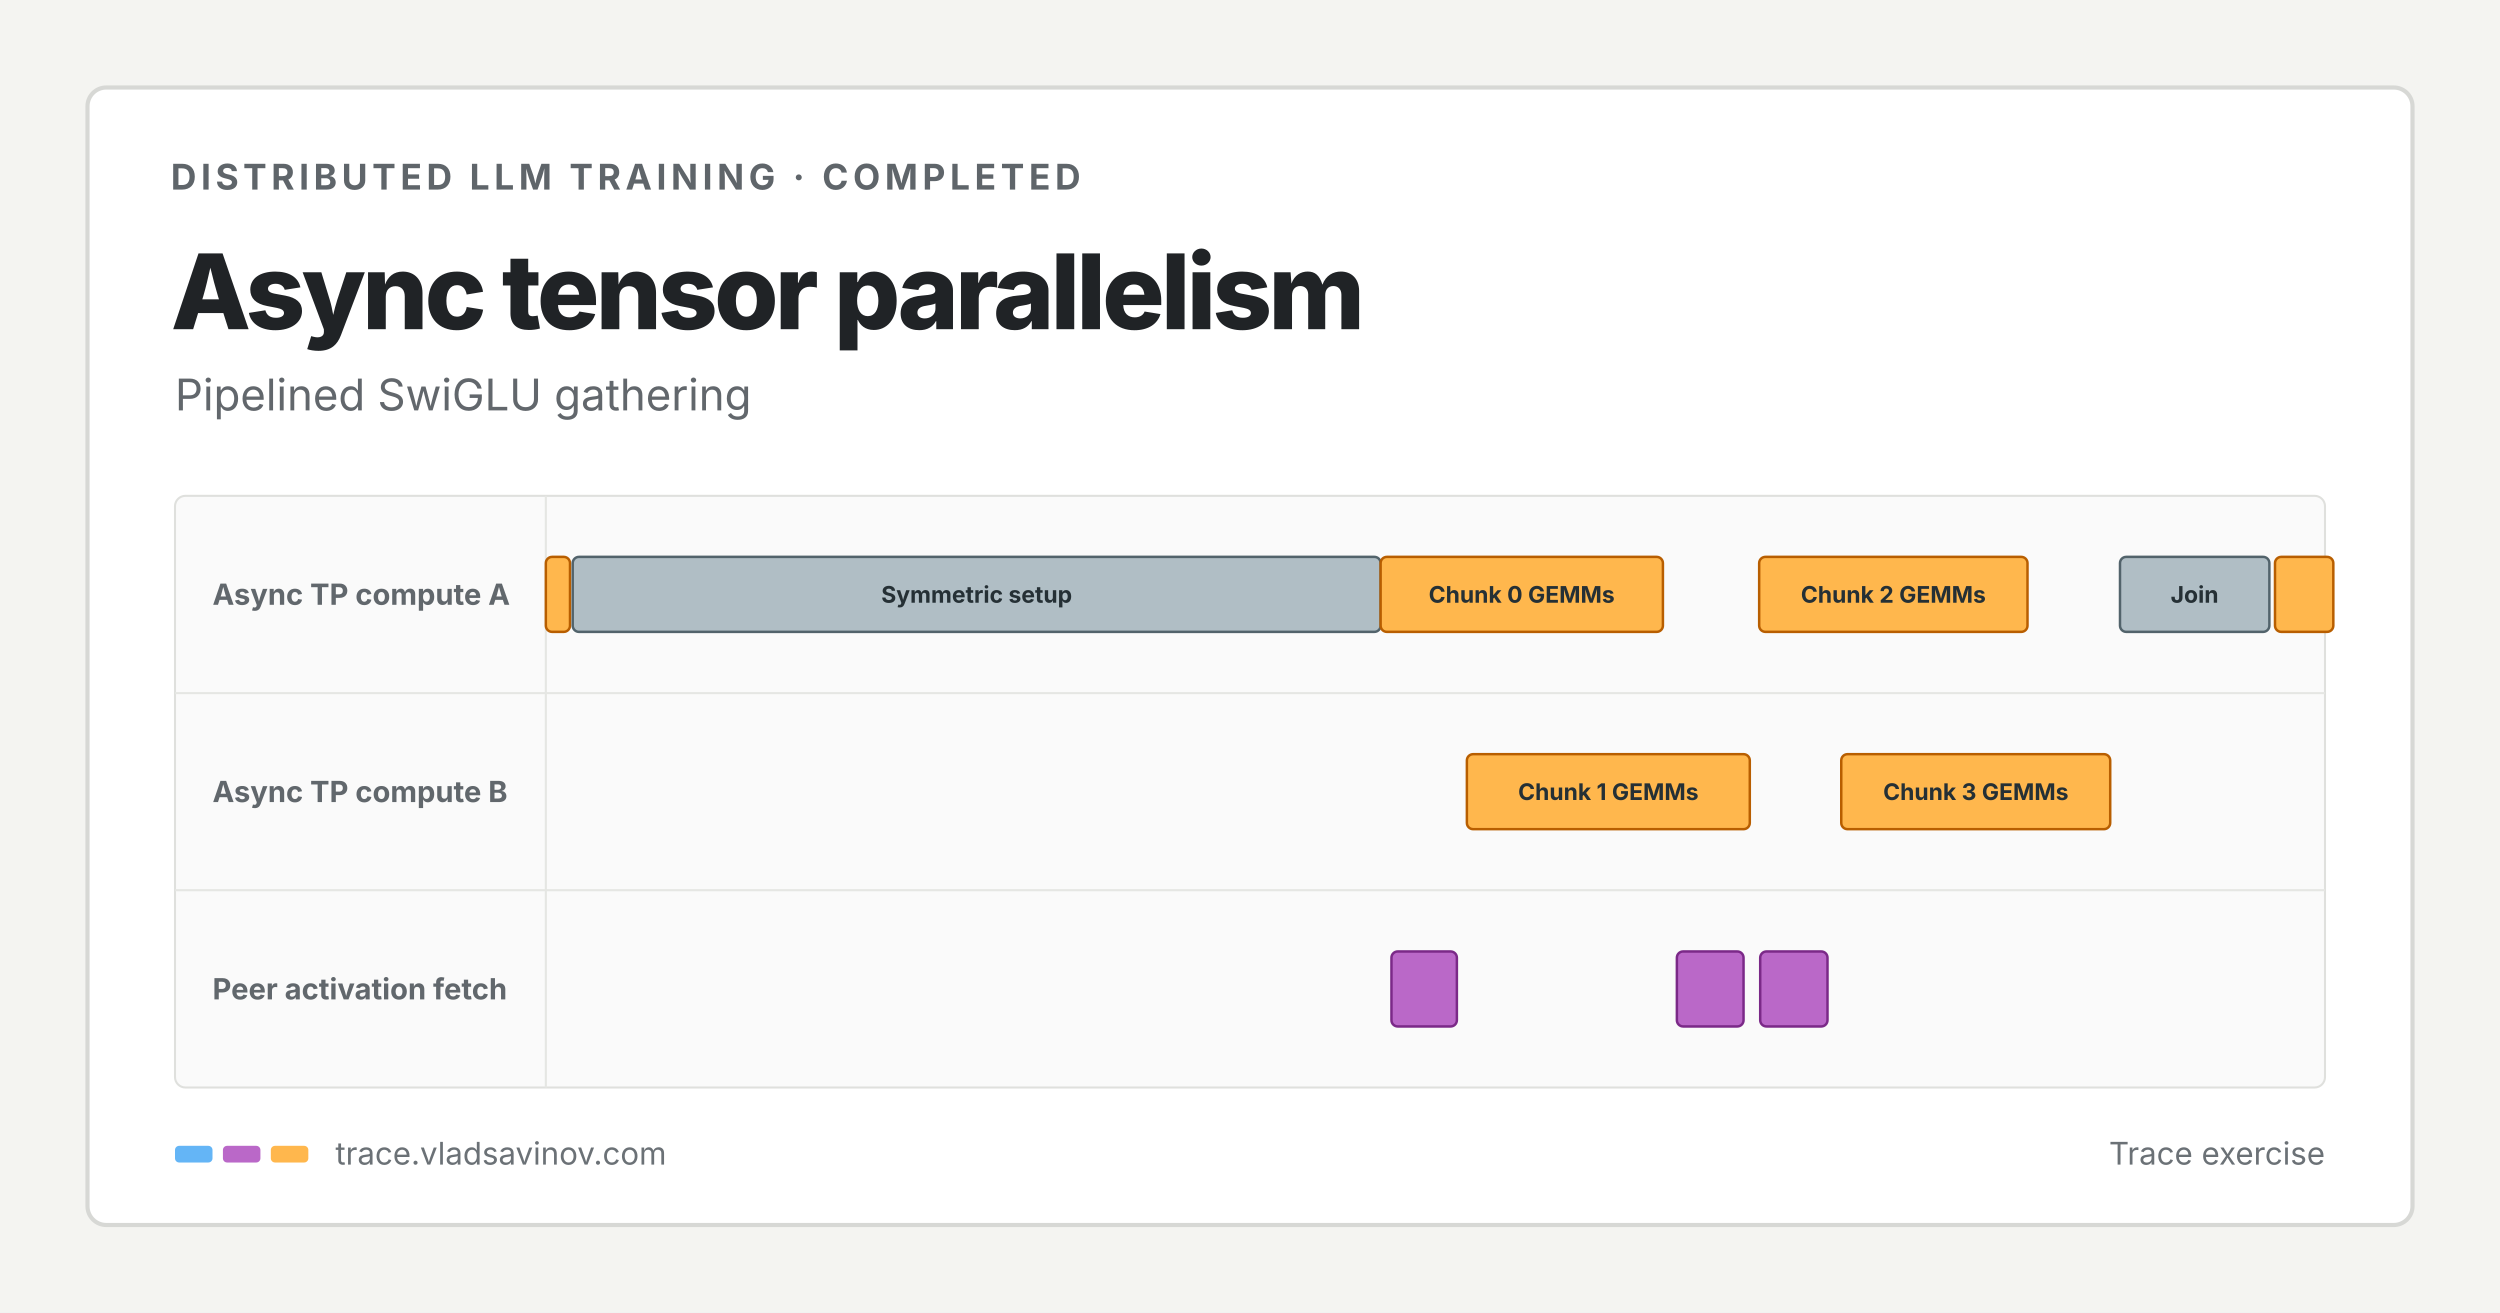
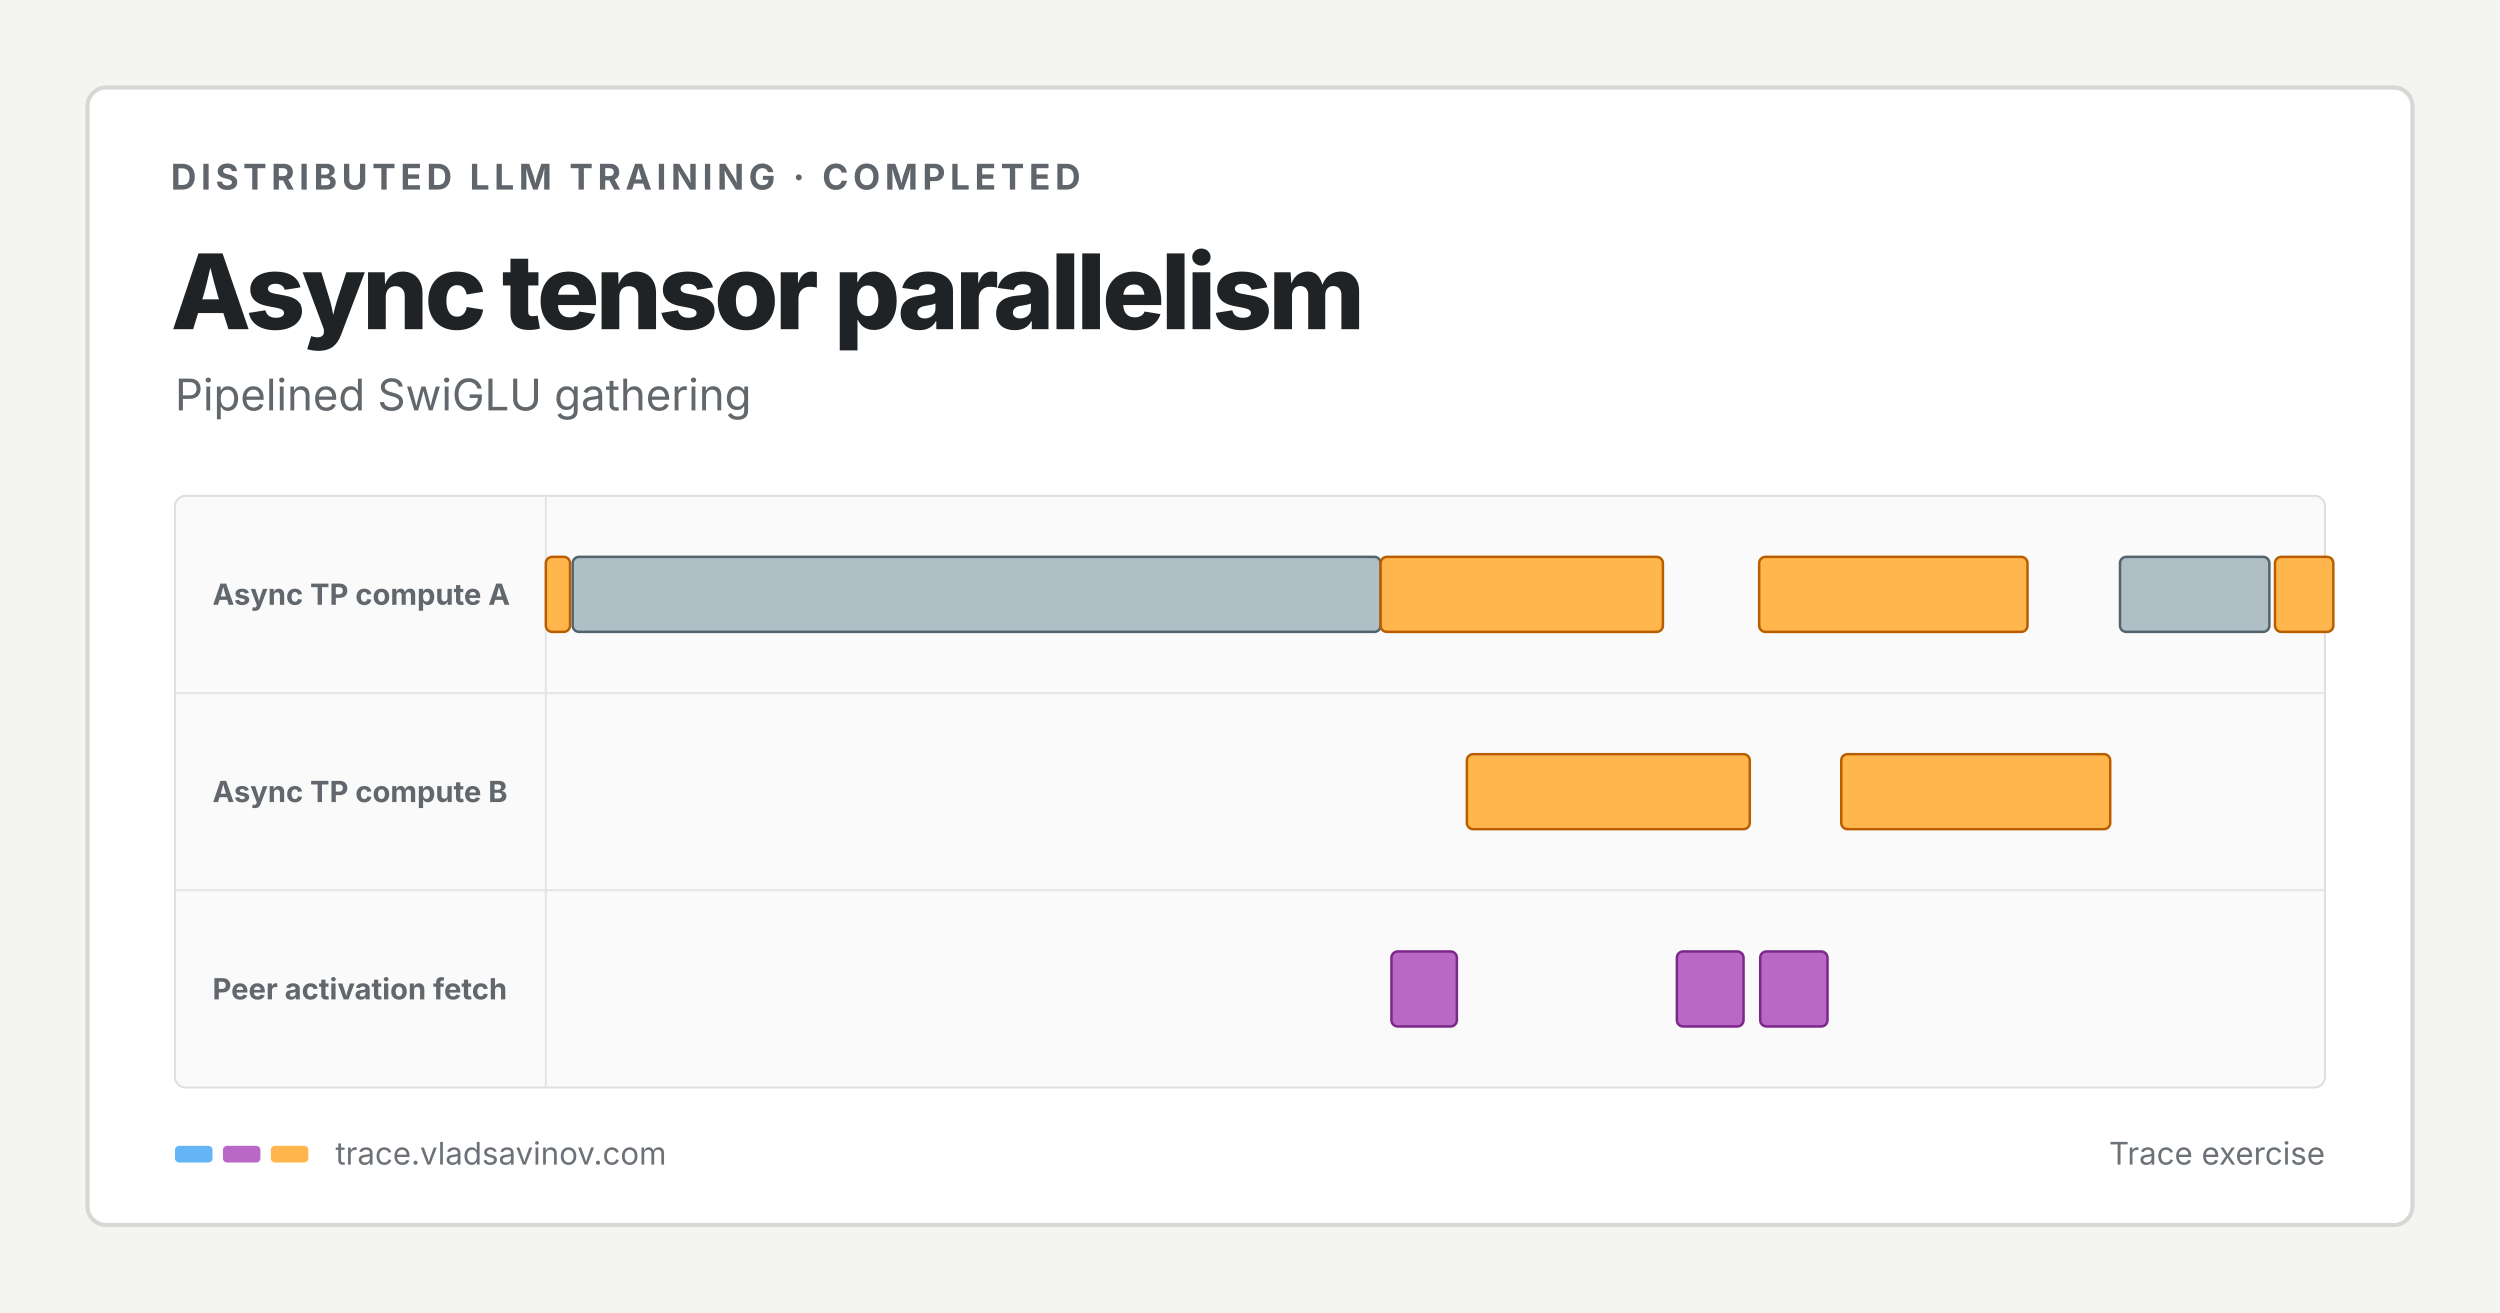
<svg xmlns="http://www.w3.org/2000/svg" width="1200" height="630" viewBox="0 0 1200 630" role="img" aria-labelledby="title desc">
-   <defs>
-     <clipPath id="block-0">
-       <rect x="262.0" y="267.3" width="11.6" height="36.0" rx="3" />
-     </clipPath>
-     <clipPath id="block-1">
-       <rect x="274.9" y="267.3" width="387.8" height="36.0" rx="3" />
-     </clipPath>
-     <clipPath id="block-2">
-       <rect x="662.7" y="267.3" width="135.5" height="36.0" rx="3" />
-     </clipPath>
-     <clipPath id="block-3">
-       <rect x="667.9" y="456.7" width="31.4" height="36.0" rx="3" />
-     </clipPath>
-     <clipPath id="block-4">
-       <rect x="704.1" y="362.0" width="135.8" height="36.0" rx="3" />
-     </clipPath>
-     <clipPath id="block-5">
-       <rect x="804.9" y="456.7" width="32.0" height="36.0" rx="3" />
-     </clipPath>
-     <clipPath id="block-6">
-       <rect x="844.4" y="267.3" width="128.8" height="36.0" rx="3" />
-     </clipPath>
-     <clipPath id="block-7">
-       <rect x="844.9" y="456.7" width="32.3" height="36.0" rx="3" />
-     </clipPath>
-     <clipPath id="block-8">
-       <rect x="883.8" y="362.0" width="129.1" height="36.0" rx="3" />
-     </clipPath>
-     <clipPath id="block-9">
-       <rect x="1017.6" y="267.3" width="71.7" height="36.0" rx="3" />
-     </clipPath>
-     <clipPath id="block-10">
-       <rect x="1092.0" y="267.3" width="28.0" height="36.0" rx="3" />
-     </clipPath>
-   </defs>
  <rect width="1200" height="630" fill="#f4f4f1" />
  <rect x="42" y="42" width="1116" height="546" rx="9" fill="#fff" stroke="#d7d8d5" stroke-width="2" />
  <g font-family="Inter, Arial, sans-serif">
    <text x="82" y="91" fill="#5f656a" font-size="17" font-weight="700" letter-spacing="2.2">DISTRIBUTED LLM TRAINING · COMPLETED</text>
    <text x="82" y="158" fill="#202326" font-size="50" font-weight="760" letter-spacing="-1.8">Async tensor parallelism</text>
    <text x="84" y="197" fill="#62676c" font-size="21">Pipelined SwiGLU gathering</text>
    <rect x="84" y="238" width="1032" height="284" rx="5" fill="#fafafa" stroke="#dfe0dd" />
    <g stroke="#e5e6e3" stroke-width="1">
      <line x1="262" y1="238" x2="262" y2="522" />
      <line x1="84" y1="332.7" x2="1116" y2="332.7" />
      <line x1="84" y1="427.3" x2="1116" y2="427.3" />
    </g>
    <g fill="#61676c" font-size="14" font-weight="650">
      <text x="102" y="290.3">Async TP compute A</text>
      <text x="102" y="385.0">Async TP compute B</text>
      <text x="102" y="479.7">Peer activation fetch</text>
    </g>
    <g>
      <rect x="262.0" y="267.3" width="11.6" height="36.0" rx="3" fill="#ffb74d" stroke="#b85e00" stroke-width="1.2" />
      <rect x="274.9" y="267.3" width="387.8" height="36.0" rx="3" fill="#b0bec5" stroke="#52636b" stroke-width="1.2" />
      <rect x="662.7" y="267.3" width="135.5" height="36.0" rx="3" fill="#ffb74d" stroke="#b85e00" stroke-width="1.2" />
      <rect x="667.9" y="456.7" width="31.4" height="36.0" rx="3" fill="#ba68c8" stroke="#7b2988" stroke-width="1.2" />
      <rect x="704.1" y="362.0" width="135.8" height="36.0" rx="3" fill="#ffb74d" stroke="#b85e00" stroke-width="1.2" />
      <rect x="804.9" y="456.7" width="32.0" height="36.0" rx="3" fill="#ba68c8" stroke="#7b2988" stroke-width="1.2" />
      <rect x="844.4" y="267.3" width="128.8" height="36.0" rx="3" fill="#ffb74d" stroke="#b85e00" stroke-width="1.2" />
      <rect x="844.9" y="456.7" width="32.3" height="36.0" rx="3" fill="#ba68c8" stroke="#7b2988" stroke-width="1.2" />
      <rect x="883.8" y="362.0" width="129.1" height="36.0" rx="3" fill="#ffb74d" stroke="#b85e00" stroke-width="1.2" />
      <rect x="1017.6" y="267.3" width="71.7" height="36.0" rx="3" fill="#b0bec5" stroke="#52636b" stroke-width="1.2" />
      <rect x="1092.0" y="267.3" width="28.0" height="36.0" rx="3" fill="#ffb74d" stroke="#b85e00" stroke-width="1.2" />
    </g>
-     <g fill="#253035" font-size="11" font-weight="700">
-       <text x="468.8" y="289.3" text-anchor="middle" clip-path="url(#block-1)">Symmetric setup</text>
-       <text x="730.4" y="289.3" text-anchor="middle" clip-path="url(#block-2)">Chunk 0 GEMMs</text>
-       <text x="772.0" y="384.0" text-anchor="middle" clip-path="url(#block-4)">Chunk 1 GEMMs</text>
-       <text x="908.8" y="289.3" text-anchor="middle" clip-path="url(#block-6)">Chunk 2 GEMMs</text>
-       <text x="948.4" y="384.0" text-anchor="middle" clip-path="url(#block-8)">Chunk 3 GEMMs</text>
-       <text x="1053.4" y="289.3" text-anchor="middle" clip-path="url(#block-9)">Join</text>
-     </g>
    <g transform="translate(84 550)">
      <rect width="18" height="8" rx="2" fill="#64b5f6" />
      <rect x="23" width="18" height="8" rx="2" fill="#ba68c8" />
      <rect x="46" width="18" height="8" rx="2" fill="#ffb74d" />
      <text x="77" y="9" fill="#6b7176" font-size="15">trace.vladsavinov.com</text>
      <text x="1032" y="9" text-anchor="end" fill="#6b7176" font-size="15">Trace exercise</text>
    </g>
  </g>
</svg>
